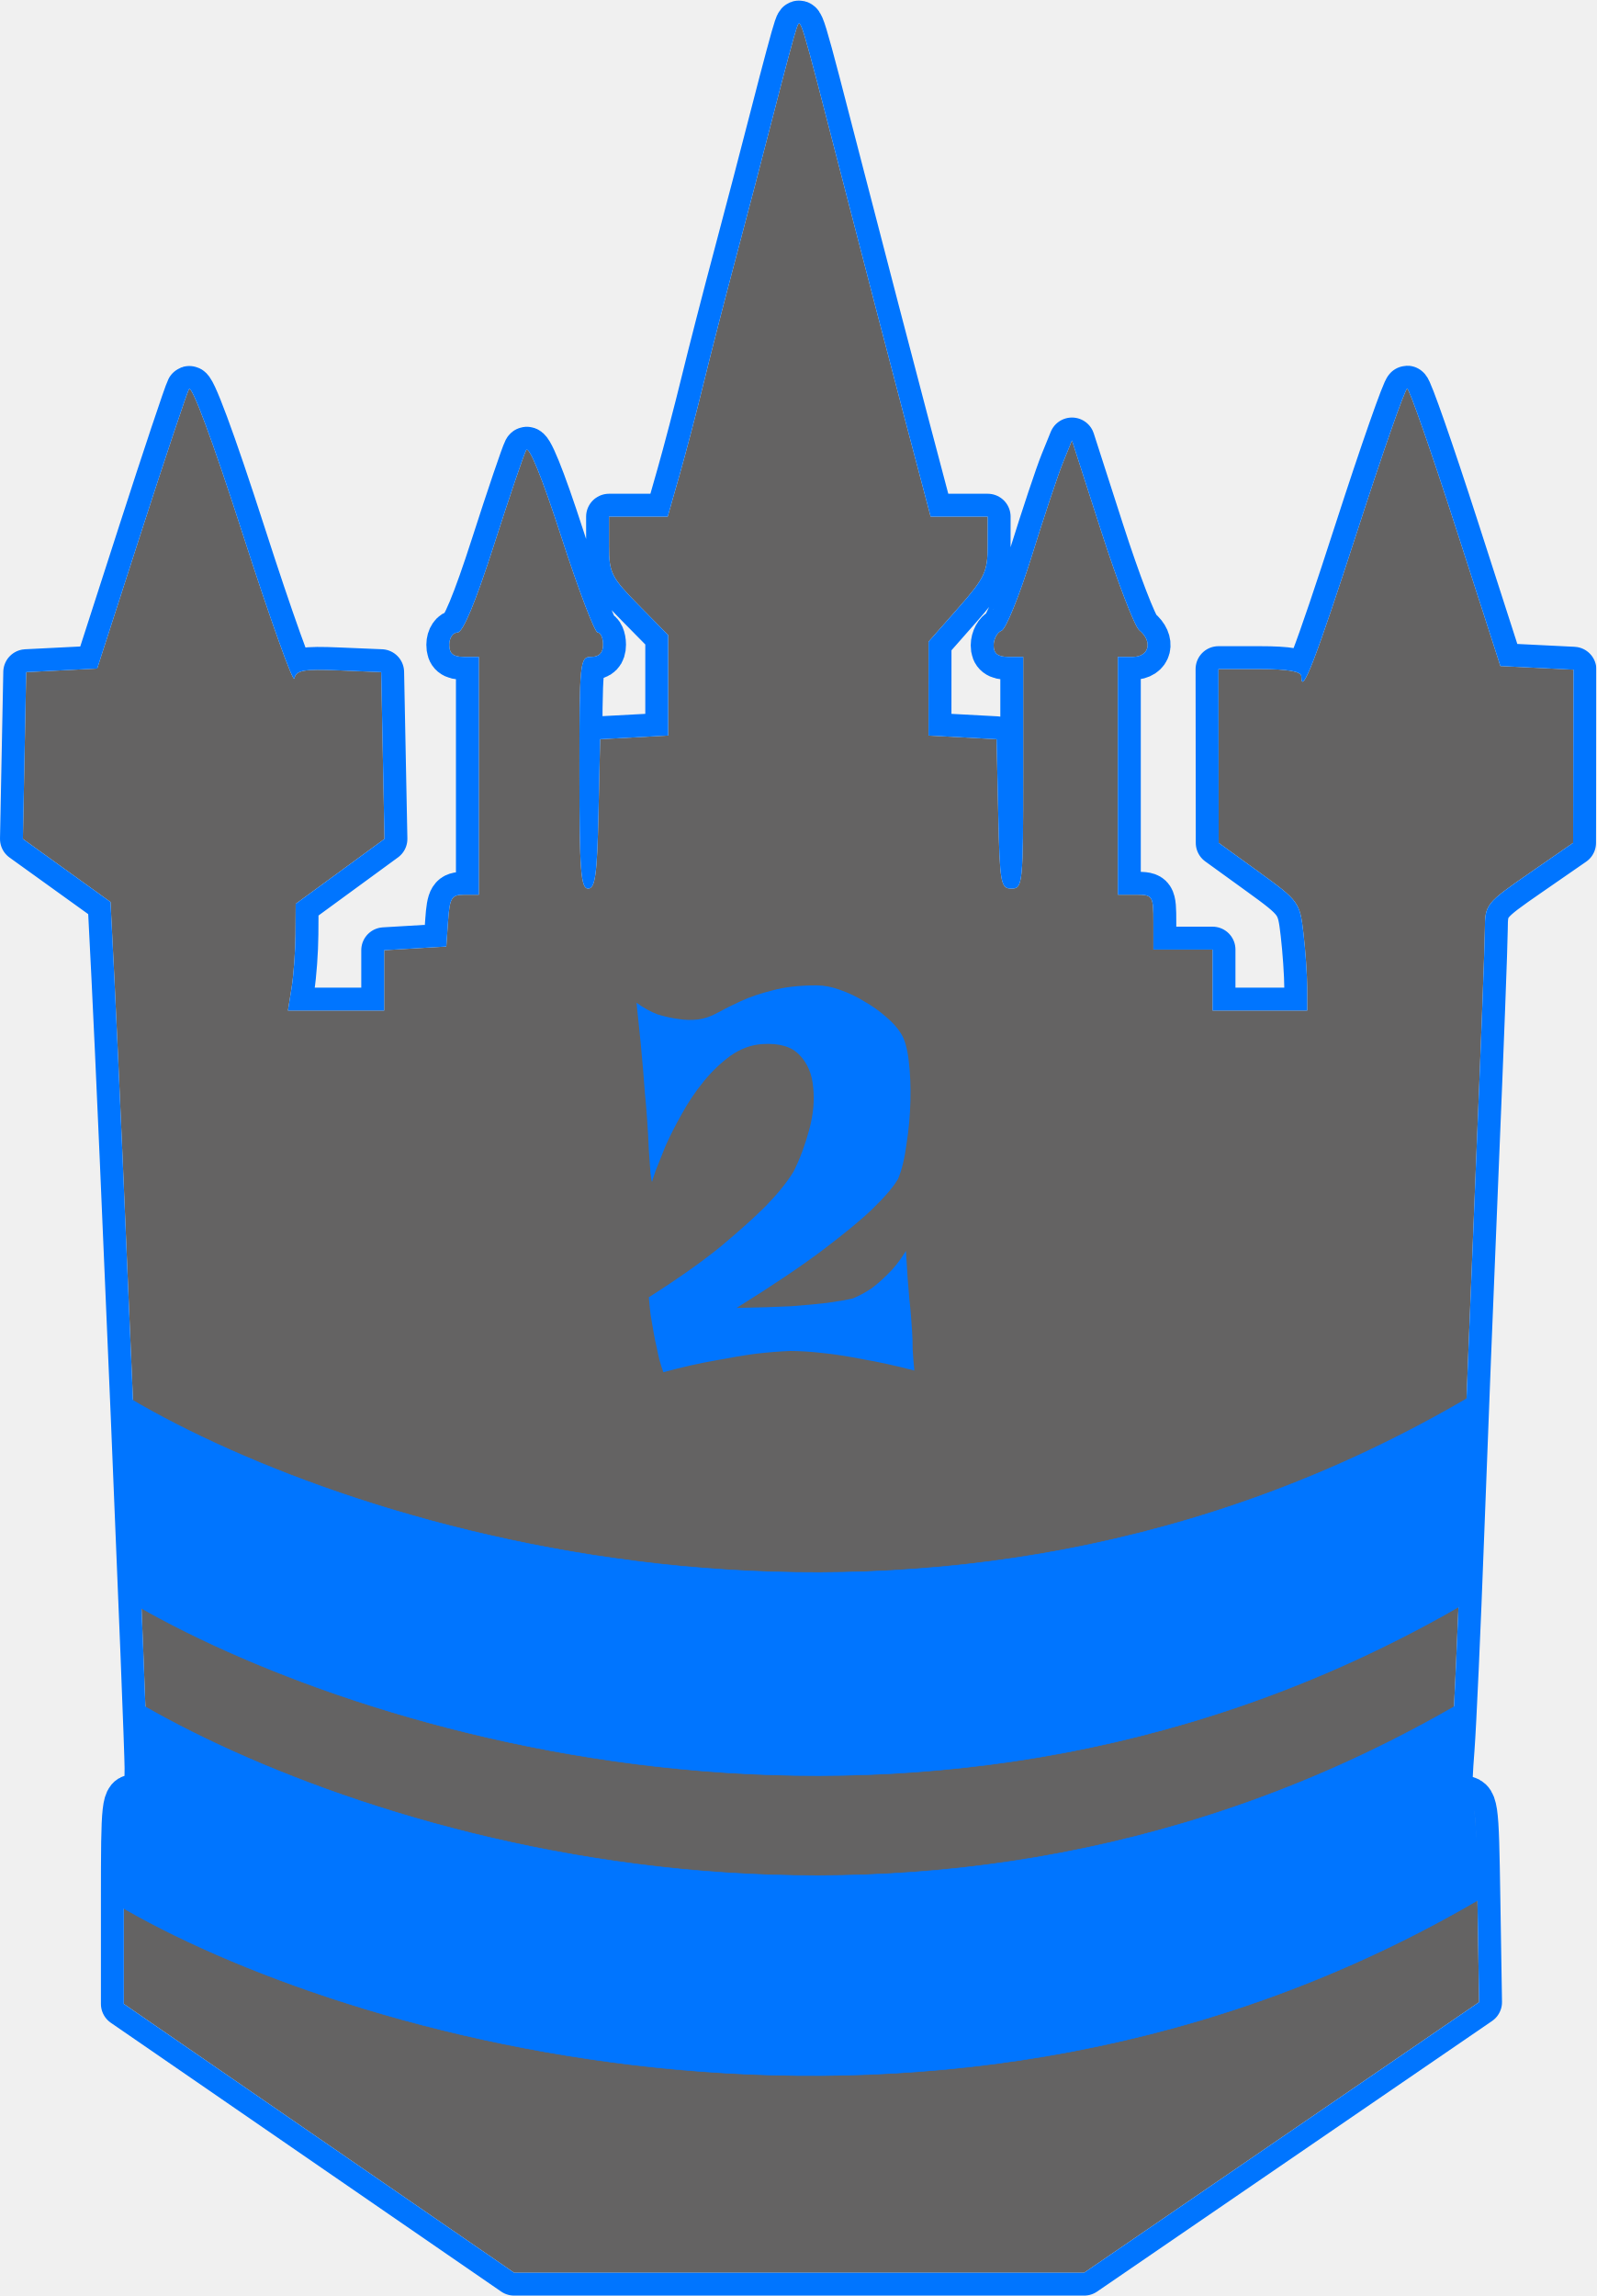
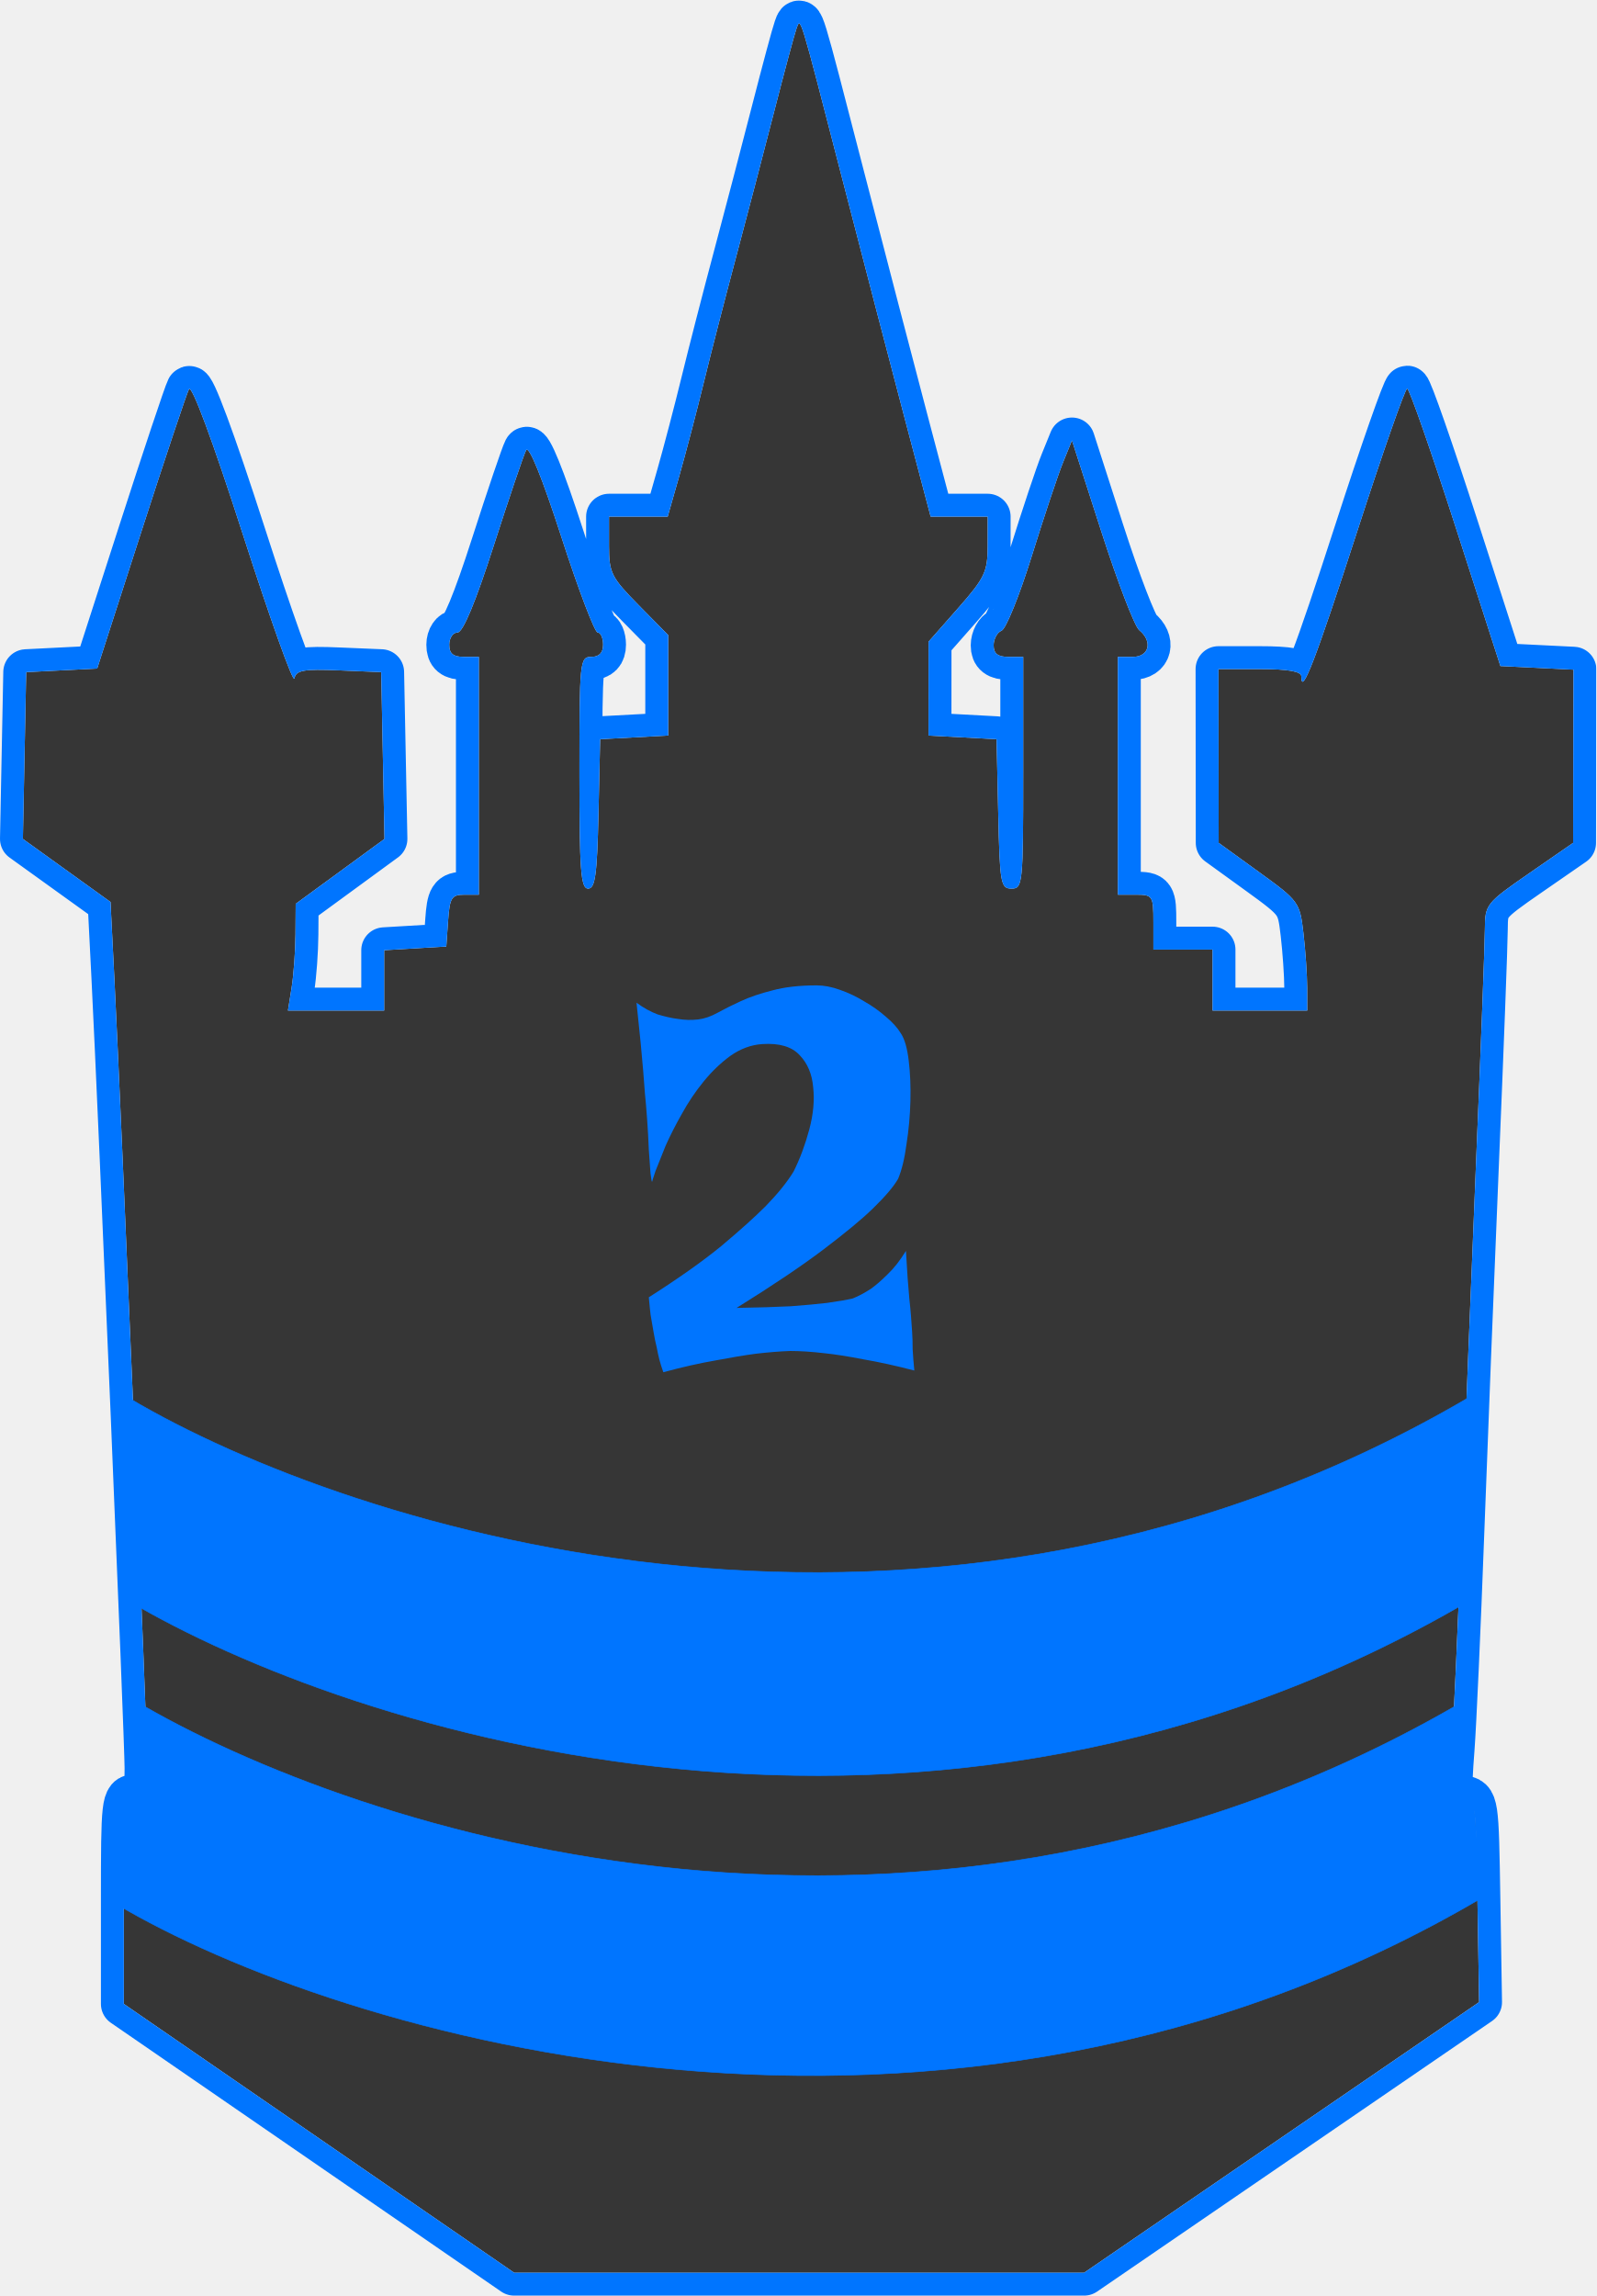
<svg xmlns="http://www.w3.org/2000/svg" width="2789" height="4011" viewBox="0 0 2789 4011" fill="none">
  <mask id="path-1-outside-1_106_55" maskUnits="userSpaceOnUse" x="0" y="0" width="2789" height="4011" fill="black">
    <rect fill="white" width="2789" height="4011" />
-     <path d="M1352.7 194.216C1370.74 123.914 1388.13 59.203 1391.34 50.415C1398.97 29.569 1395.21 17.257 1471.24 311.579C1507.54 452.078 1557.18 642.522 1581.56 734.8L1625.89 902.567H1725.58L1725.54 953.164C1725.5 998.914 1720.56 1009.36 1673.9 1062.35L1622.29 1120.93L1622.21 1284.97L1741.09 1291.36L1743.99 1421.85C1746.7 1543.53 1748.26 1552.33 1767.25 1552.33C1786.79 1552.33 1787.61 1544.17 1787.61 1349.95V1147.56H1761.77C1743.3 1147.56 1735.92 1141.81 1735.92 1127.4C1735.92 1116.31 1742.19 1104.75 1749.84 1101.73C1757.5 1098.7 1781.19 1040.19 1802.49 971.687C1823.79 903.195 1848.32 829.665 1857.01 808.287L1872.79 769.418L1924.26 929.197C1952.58 1017.08 1982.25 1094.3 1990.22 1100.8C2014.36 1120.53 2007.79 1147.56 1978.86 1147.56H1953.01V1562.98H1984.02C2013.89 1562.98 2015.04 1564.76 2015.04 1610.92V1658.85H2118.41V1765.37H2283.81L2283.72 1725.43C2283.68 1703.46 2280.73 1660.61 2277.19 1630.2C2270.9 1576.28 2269.01 1573.67 2199.91 1523.68L2129.08 1472.44L2128.75 1168.86H2201.11C2250.5 1168.86 2273.47 1172.92 2273.47 1181.65C2273.47 1217.6 2298.67 1152.16 2371.7 926.534C2415.79 790.317 2454.82 678.877 2458.45 678.877C2462.08 678.877 2500.2 787.931 2543.16 921.208L2621.26 1163.54L2749 1169.88L2748.33 1472.44L2671.35 1525.7C2596.12 1577.75 2594.35 1579.99 2594.14 1623.74C2594.03 1648.38 2587.14 1830.53 2578.84 2028.51C2570.54 2226.51 2558.89 2520.32 2552.97 2681.43C2547.03 2842.54 2539.43 3011.11 2536.05 3056.04C2530.06 3135.75 2530.5 3137.8 2554.17 3141.25C2578.38 3144.78 2578.44 3145.17 2581.25 3321.21L2584.09 3497.62L1894.04 3970.31H898.23L216.307 3500.74V3320.11C216.307 3146.57 217.123 3139.46 236.981 3139.46C254.751 3139.46 257.655 3132.36 257.655 3088.86C257.655 3037.62 212.438 1958.57 199.898 1710.49L193.086 1575.71L40 1465.57L45.737 1174.19L169.788 1167.96L246.118 931.412C288.098 801.3 325.892 688.145 330.099 679.932C334.772 670.825 371.439 769.578 424.336 933.777C471.961 1081.59 512.464 1194.76 514.345 1185.25C517.199 1170.88 530.266 1168.49 591.877 1171.08L665.988 1174.19L671.725 1465.55L516.59 1578.96L516.227 1632.22C516.03 1661.52 512.982 1703.46 509.456 1725.43L503.049 1765.37H671.156V1659.97L779.701 1653.53L782.873 1608.25C785.684 1568.25 788.996 1562.98 811.304 1562.98H836.555V1147.56H810.713C791.765 1147.56 784.868 1141.88 784.868 1126.26C784.868 1114.54 791.389 1104.95 799.349 1104.95C808.818 1104.95 830.757 1052.32 862.628 953.164C889.464 869.685 914.904 794.695 919.153 786.535C923.98 777.3 947.208 834.522 980.794 938.325C1010.43 1029.97 1038.96 1104.95 1044.17 1104.95C1049.38 1104.95 1053.64 1114.54 1053.64 1126.26C1053.64 1140.46 1046.75 1147.56 1032.97 1147.56C1013.02 1147.56 1012.3 1154.67 1012.3 1349.95C1012.3 1520.86 1014.65 1552.33 1027.48 1552.33C1039.86 1552.33 1043.2 1528.16 1045.57 1421.85L1048.48 1291.36L1167.36 1284.97V1109.48L1115.67 1057.02C1067.93 1008.56 1063.98 1000.66 1063.98 953.568V902.567H1166.48L1186.99 830.667C1198.27 791.127 1217.42 718.023 1229.57 668.225C1241.72 618.428 1267.01 520.164 1285.78 449.861C1304.55 379.559 1334.66 264.519 1352.7 194.216Z" />
+     <path d="M1352.7 194.216C1370.74 123.914 1388.13 59.203 1391.34 50.415C1398.97 29.569 1395.21 17.257 1471.24 311.579C1507.54 452.078 1557.18 642.522 1581.56 734.8L1625.89 902.567H1725.58L1725.54 953.164C1725.5 998.914 1720.56 1009.36 1673.9 1062.35L1622.29 1120.93L1622.21 1284.97L1741.09 1291.36L1743.99 1421.85C1746.7 1543.53 1748.26 1552.33 1767.25 1552.33C1786.79 1552.33 1787.61 1544.17 1787.61 1349.95V1147.56H1761.77C1743.3 1147.56 1735.92 1141.81 1735.92 1127.4C1735.92 1116.31 1742.19 1104.75 1749.84 1101.73C1757.5 1098.7 1781.19 1040.19 1802.49 971.687C1823.79 903.195 1848.32 829.665 1857.01 808.287L1872.79 769.418L1924.26 929.197C1952.58 1017.08 1982.25 1094.3 1990.22 1100.8C2014.36 1120.53 2007.79 1147.56 1978.86 1147.56H1953.01V1562.98H1984.02C2013.89 1562.98 2015.04 1564.76 2015.04 1610.92V1658.85H2118.41V1765.37H2283.81L2283.72 1725.43C2283.68 1703.46 2280.73 1660.61 2277.19 1630.2C2270.9 1576.28 2269.01 1573.67 2199.91 1523.68L2129.08 1472.44L2128.75 1168.86H2201.11C2250.5 1168.86 2273.47 1172.92 2273.47 1181.65C2273.47 1217.6 2298.67 1152.16 2371.7 926.534C2415.79 790.317 2454.82 678.877 2458.45 678.877C2462.08 678.877 2500.2 787.931 2543.16 921.208L2621.26 1163.54L2749 1169.88L2748.33 1472.44L2671.35 1525.7C2596.12 1577.75 2594.35 1579.99 2594.14 1623.74C2594.03 1648.38 2587.14 1830.53 2578.84 2028.51C2570.54 2226.51 2558.89 2520.32 2552.97 2681.43C2547.03 2842.54 2539.43 3011.11 2536.05 3056.04C2530.06 3135.75 2530.5 3137.8 2554.17 3141.25C2578.38 3144.78 2578.44 3145.17 2581.25 3321.21L2584.09 3497.62L1894.04 3970.31H898.23L216.307 3500.74V3320.11C216.307 3146.57 217.123 3139.46 236.981 3139.46C254.751 3139.46 257.655 3132.36 257.655 3088.86C257.655 3037.62 212.438 1958.57 199.898 1710.49L193.086 1575.71L40 1465.57L45.737 1174.19L169.788 1167.96L246.118 931.412C288.098 801.3 325.892 688.145 330.099 679.932C334.772 670.825 371.439 769.578 424.336 933.777C471.961 1081.59 512.464 1194.76 514.345 1185.25C517.199 1170.88 530.266 1168.49 591.877 1171.08L665.988 1174.19L671.725 1465.55L516.59 1578.96L516.227 1632.22C516.03 1661.52 512.982 1703.46 509.456 1725.43L503.049 1765.37H671.156V1659.97L779.701 1653.53L782.873 1608.25C785.684 1568.25 788.996 1562.98 811.304 1562.98H836.555V1147.56H810.713C791.765 1147.56 784.868 1141.88 784.868 1126.26C784.868 1114.54 791.389 1104.95 799.349 1104.95C808.818 1104.95 830.757 1052.32 862.628 953.164C889.464 869.685 914.904 794.695 919.153 786.535C923.98 777.3 947.208 834.522 980.794 938.325C1010.43 1029.97 1038.96 1104.95 1044.17 1104.95C1049.38 1104.95 1053.64 1114.54 1053.64 1126.26C1053.64 1140.46 1046.75 1147.56 1032.97 1147.56C1013.02 1147.56 1012.3 1154.67 1012.3 1349.95C1012.3 1520.86 1014.65 1552.33 1027.48 1552.33C1039.86 1552.33 1043.2 1528.16 1045.57 1421.85L1048.48 1291.36L1167.36 1284.97V1109.48L1115.67 1057.02C1067.93 1008.56 1063.98 1000.66 1063.98 953.568V902.567H1166.48L1186.99 830.667C1198.27 791.127 1217.43 718.023 1229.57 668.225C1241.72 618.428 1267.01 520.164 1285.78 449.861C1304.55 379.559 1334.66 264.519 1352.7 194.216Z" />
  </mask>
-   <path d="M1352.7 194.216C1370.74 123.914 1388.13 59.203 1391.34 50.415C1398.97 29.569 1395.21 17.257 1471.24 311.579C1507.54 452.078 1557.18 642.522 1581.56 734.8L1625.89 902.567H1725.58L1725.54 953.164C1725.5 998.914 1720.56 1009.36 1673.9 1062.35L1622.29 1120.93L1622.21 1284.97L1741.09 1291.36L1743.99 1421.85C1746.7 1543.53 1748.26 1552.33 1767.25 1552.33C1786.79 1552.33 1787.61 1544.17 1787.61 1349.95V1147.56H1761.77C1743.3 1147.56 1735.92 1141.81 1735.92 1127.4C1735.92 1116.31 1742.19 1104.75 1749.84 1101.73C1757.5 1098.7 1781.19 1040.19 1802.49 971.687C1823.79 903.195 1848.32 829.665 1857.01 808.287L1872.79 769.418L1924.26 929.197C1952.58 1017.08 1982.25 1094.3 1990.22 1100.8C2014.36 1120.53 2007.79 1147.56 1978.86 1147.56H1953.01V1562.98H1984.02C2013.89 1562.98 2015.04 1564.76 2015.04 1610.92V1658.85H2118.41V1765.37H2283.81L2283.72 1725.43C2283.68 1703.46 2280.73 1660.61 2277.19 1630.2C2270.9 1576.28 2269.01 1573.67 2199.91 1523.68L2129.08 1472.44L2128.75 1168.86H2201.11C2250.5 1168.86 2273.47 1172.92 2273.47 1181.65C2273.47 1217.6 2298.67 1152.16 2371.7 926.534C2415.79 790.317 2454.82 678.877 2458.45 678.877C2462.08 678.877 2500.2 787.931 2543.16 921.208L2621.26 1163.54L2749 1169.88L2748.33 1472.44L2671.35 1525.7C2596.12 1577.75 2594.35 1579.99 2594.14 1623.74C2594.03 1648.38 2587.14 1830.53 2578.84 2028.51C2570.54 2226.51 2558.89 2520.32 2552.97 2681.43C2547.03 2842.54 2539.43 3011.11 2536.05 3056.04C2530.06 3135.75 2530.5 3137.8 2554.17 3141.25C2578.38 3144.78 2578.44 3145.17 2581.25 3321.21L2584.09 3497.62L1894.04 3970.31H898.23L216.307 3500.74V3320.11C216.307 3146.57 217.123 3139.46 236.981 3139.46C254.751 3139.46 257.655 3132.36 257.655 3088.86C257.655 3037.62 212.438 1958.57 199.898 1710.49L193.086 1575.71L40 1465.57L45.737 1174.19L169.788 1167.96L246.118 931.412C288.098 801.3 325.892 688.145 330.099 679.932C334.772 670.825 371.439 769.578 424.336 933.777C471.961 1081.59 512.464 1194.76 514.345 1185.25C517.199 1170.88 530.266 1168.49 591.877 1171.08L665.988 1174.19L671.725 1465.55L516.59 1578.96L516.227 1632.22C516.03 1661.52 512.982 1703.46 509.456 1725.43L503.049 1765.37H671.156V1659.97L779.701 1653.53L782.873 1608.25C785.684 1568.25 788.996 1562.98 811.304 1562.98H836.555V1147.56H810.713C791.765 1147.56 784.868 1141.88 784.868 1126.26C784.868 1114.54 791.389 1104.95 799.349 1104.95C808.818 1104.95 830.757 1052.32 862.628 953.164C889.464 869.685 914.904 794.695 919.153 786.535C923.98 777.3 947.208 834.522 980.794 938.325C1010.43 1029.97 1038.96 1104.95 1044.17 1104.95C1049.38 1104.95 1053.64 1114.54 1053.64 1126.26C1053.64 1140.46 1046.75 1147.56 1032.97 1147.56C1013.02 1147.56 1012.3 1154.67 1012.3 1349.95C1012.3 1520.86 1014.65 1552.33 1027.48 1552.33C1039.86 1552.33 1043.2 1528.16 1045.57 1421.85L1048.48 1291.36L1167.36 1284.97V1109.48L1115.67 1057.02C1067.93 1008.56 1063.98 1000.66 1063.98 953.568V902.567H1166.48L1186.99 830.667C1198.27 791.127 1217.42 718.023 1229.57 668.225C1241.72 618.428 1267.01 520.164 1285.78 449.861C1304.55 379.559 1334.66 264.519 1352.7 194.216Z" fill="#646363" />
-   <path d="M1352.7 194.216C1370.74 123.914 1388.13 59.203 1391.34 50.415C1398.97 29.569 1395.21 17.257 1471.24 311.579C1507.54 452.078 1557.18 642.522 1581.56 734.8L1625.89 902.567H1725.58L1725.54 953.164C1725.5 998.914 1720.56 1009.36 1673.9 1062.35L1622.29 1120.93L1622.21 1284.97L1741.09 1291.36L1743.99 1421.85C1746.7 1543.53 1748.26 1552.33 1767.25 1552.33C1786.79 1552.33 1787.61 1544.17 1787.61 1349.95V1147.56H1761.77C1743.3 1147.56 1735.92 1141.81 1735.92 1127.4C1735.92 1116.31 1742.19 1104.75 1749.84 1101.73C1757.5 1098.7 1781.19 1040.19 1802.49 971.687C1823.79 903.195 1848.32 829.665 1857.01 808.287L1872.79 769.418L1924.26 929.197C1952.58 1017.08 1982.25 1094.3 1990.22 1100.8C2014.36 1120.53 2007.79 1147.56 1978.86 1147.56H1953.01V1562.98H1984.02C2013.89 1562.98 2015.04 1564.76 2015.04 1610.92V1658.85H2118.41V1765.37H2283.81L2283.72 1725.43C2283.68 1703.46 2280.73 1660.61 2277.19 1630.2C2270.9 1576.28 2269.01 1573.67 2199.91 1523.68L2129.08 1472.44L2128.75 1168.86H2201.11C2250.5 1168.86 2273.47 1172.92 2273.47 1181.65C2273.47 1217.6 2298.67 1152.16 2371.7 926.534C2415.79 790.317 2454.82 678.877 2458.45 678.877C2462.08 678.877 2500.2 787.931 2543.16 921.208L2621.26 1163.54L2749 1169.88L2748.33 1472.44L2671.35 1525.7C2596.12 1577.75 2594.35 1579.99 2594.14 1623.74C2594.03 1648.38 2587.14 1830.53 2578.84 2028.51C2570.54 2226.51 2558.89 2520.32 2552.97 2681.43C2547.03 2842.54 2539.43 3011.11 2536.05 3056.04C2530.06 3135.75 2530.5 3137.8 2554.17 3141.25C2578.38 3144.78 2578.44 3145.17 2581.25 3321.21L2584.09 3497.62L1894.04 3970.31H898.23L216.307 3500.74V3320.11C216.307 3146.57 217.123 3139.46 236.981 3139.46C254.751 3139.46 257.655 3132.36 257.655 3088.86C257.655 3037.62 212.438 1958.57 199.898 1710.49L193.086 1575.71L40 1465.57L45.737 1174.19L169.788 1167.96L246.118 931.412C288.098 801.3 325.892 688.145 330.099 679.932C334.772 670.825 371.439 769.578 424.336 933.777C471.961 1081.59 512.464 1194.76 514.345 1185.25C517.199 1170.88 530.266 1168.49 591.877 1171.08L665.988 1174.19L671.725 1465.55L516.59 1578.96L516.227 1632.22C516.03 1661.52 512.982 1703.46 509.456 1725.43L503.049 1765.37H671.156V1659.97L779.701 1653.53L782.873 1608.25C785.684 1568.25 788.996 1562.98 811.304 1562.98H836.555V1147.56H810.713C791.765 1147.56 784.868 1141.88 784.868 1126.26C784.868 1114.54 791.389 1104.95 799.349 1104.95C808.818 1104.95 830.757 1052.32 862.628 953.164C889.464 869.685 914.904 794.695 919.153 786.535C923.98 777.3 947.208 834.522 980.794 938.325C1010.43 1029.97 1038.96 1104.95 1044.17 1104.95C1049.38 1104.95 1053.64 1114.54 1053.64 1126.26C1053.64 1140.46 1046.75 1147.56 1032.97 1147.56C1013.02 1147.56 1012.3 1154.67 1012.3 1349.95C1012.3 1520.86 1014.65 1552.33 1027.48 1552.33C1039.86 1552.33 1043.2 1528.16 1045.57 1421.85L1048.48 1291.36L1167.36 1284.97V1109.48L1115.67 1057.02C1067.93 1008.56 1063.98 1000.66 1063.98 953.568V902.567H1166.48L1186.99 830.667C1198.27 791.127 1217.42 718.023 1229.57 668.225C1241.72 618.428 1267.01 520.164 1285.78 449.861C1304.55 379.559 1334.66 264.519 1352.7 194.216Z" stroke="#0075FF" stroke-width="80" stroke-linejoin="round" mask="url(#path-1-outside-1_106_55)" />
+   <path d="M1352.7 194.216C1370.74 123.914 1388.13 59.203 1391.34 50.415C1398.97 29.569 1395.21 17.257 1471.24 311.579C1507.54 452.078 1557.18 642.522 1581.56 734.8L1625.89 902.567H1725.58L1725.54 953.164C1725.5 998.914 1720.56 1009.36 1673.9 1062.35L1622.29 1120.93L1622.21 1284.97L1741.09 1291.36L1743.99 1421.85C1746.7 1543.53 1748.26 1552.33 1767.25 1552.33C1786.79 1552.33 1787.61 1544.17 1787.61 1349.95V1147.56H1761.77C1743.3 1147.56 1735.92 1141.81 1735.92 1127.4C1735.92 1116.31 1742.19 1104.75 1749.84 1101.73C1757.5 1098.7 1781.19 1040.19 1802.49 971.687C1823.79 903.195 1848.32 829.665 1857.01 808.287L1872.79 769.418L1924.26 929.197C1952.58 1017.08 1982.25 1094.3 1990.22 1100.8C2014.36 1120.53 2007.79 1147.56 1978.86 1147.56H1953.01V1562.98H1984.02C2013.89 1562.98 2015.04 1564.76 2015.04 1610.92V1658.85H2118.41V1765.37H2283.81L2283.72 1725.43C2283.68 1703.46 2280.73 1660.61 2277.19 1630.2C2270.9 1576.28 2269.01 1573.67 2199.91 1523.68L2129.08 1472.44L2128.75 1168.86H2201.11C2250.5 1168.86 2273.47 1172.92 2273.47 1181.65C2273.47 1217.6 2298.67 1152.16 2371.7 926.534C2415.79 790.317 2454.82 678.877 2458.45 678.877C2462.08 678.877 2500.2 787.931 2543.16 921.208L2621.26 1163.54L2749 1169.88L2748.33 1472.44L2671.35 1525.7C2596.12 1577.75 2594.35 1579.99 2594.14 1623.74C2594.03 1648.38 2587.14 1830.53 2578.84 2028.51C2570.54 2226.51 2558.89 2520.32 2552.97 2681.43C2547.03 2842.54 2539.43 3011.11 2536.05 3056.04C2530.06 3135.75 2530.5 3137.8 2554.17 3141.25C2578.38 3144.78 2578.44 3145.17 2581.25 3321.21L2584.09 3497.62L1894.04 3970.31H898.23L216.307 3500.74V3320.11C216.307 3146.57 217.123 3139.46 236.981 3139.46C254.751 3139.46 257.655 3132.36 257.655 3088.86C257.655 3037.62 212.438 1958.57 199.898 1710.49L193.086 1575.71L40 1465.57L45.737 1174.19L169.788 1167.96L246.118 931.412C288.098 801.3 325.892 688.145 330.099 679.932C334.772 670.825 371.439 769.578 424.336 933.777C471.961 1081.59 512.464 1194.76 514.345 1185.25C517.199 1170.88 530.266 1168.49 591.877 1171.08L665.988 1174.19L671.725 1465.55L516.59 1578.96L516.227 1632.22C516.03 1661.52 512.982 1703.46 509.456 1725.43L503.049 1765.37H671.156V1659.97L779.701 1653.53L782.873 1608.25C785.684 1568.25 788.996 1562.98 811.304 1562.98H836.555V1147.56H810.713C791.765 1147.56 784.868 1141.88 784.868 1126.26C784.868 1114.54 791.389 1104.95 799.349 1104.95C808.818 1104.95 830.757 1052.32 862.628 953.164C889.464 869.685 914.904 794.695 919.153 786.535C923.98 777.3 947.208 834.522 980.794 938.325C1010.43 1029.97 1038.96 1104.95 1044.17 1104.95C1049.38 1104.95 1053.64 1114.54 1053.64 1126.26C1053.64 1140.46 1046.75 1147.56 1032.97 1147.56C1013.02 1147.56 1012.3 1154.67 1012.3 1349.95C1012.3 1520.86 1014.65 1552.33 1027.48 1552.33C1039.86 1552.33 1043.2 1528.16 1045.57 1421.85L1048.48 1291.36L1167.36 1284.97V1109.48L1115.67 1057.02C1067.93 1008.56 1063.98 1000.66 1063.98 953.568V902.567H1166.48L1186.99 830.667C1198.27 791.127 1217.43 718.023 1229.57 668.225C1241.72 618.428 1267.01 520.164 1285.78 449.861C1304.55 379.559 1334.66 264.519 1352.7 194.216Z" fill="#363636" />
+   <path d="M1352.7 194.216C1370.74 123.914 1388.13 59.203 1391.34 50.415C1398.97 29.569 1395.21 17.257 1471.24 311.579C1507.54 452.078 1557.18 642.522 1581.56 734.8L1625.89 902.567H1725.58L1725.54 953.164C1725.5 998.914 1720.56 1009.36 1673.9 1062.35L1622.29 1120.93L1622.21 1284.97L1741.09 1291.36L1743.99 1421.85C1746.7 1543.53 1748.26 1552.33 1767.25 1552.33C1786.79 1552.33 1787.61 1544.17 1787.61 1349.95V1147.56H1761.77C1743.3 1147.56 1735.92 1141.81 1735.92 1127.4C1735.92 1116.31 1742.19 1104.75 1749.84 1101.73C1757.5 1098.7 1781.19 1040.19 1802.49 971.687C1823.79 903.195 1848.32 829.665 1857.01 808.287L1872.79 769.418L1924.26 929.197C1952.58 1017.08 1982.25 1094.3 1990.22 1100.8C2014.36 1120.53 2007.79 1147.56 1978.86 1147.56H1953.01V1562.98H1984.02C2013.89 1562.98 2015.04 1564.76 2015.04 1610.92V1658.85H2118.41V1765.37H2283.81L2283.72 1725.43C2283.68 1703.46 2280.73 1660.61 2277.19 1630.2C2270.9 1576.28 2269.01 1573.67 2199.91 1523.68L2129.08 1472.44L2128.75 1168.86H2201.11C2250.5 1168.86 2273.47 1172.92 2273.47 1181.65C2273.47 1217.6 2298.67 1152.16 2371.7 926.534C2415.79 790.317 2454.82 678.877 2458.45 678.877C2462.08 678.877 2500.2 787.931 2543.16 921.208L2621.26 1163.54L2749 1169.88L2748.33 1472.44L2671.35 1525.7C2596.12 1577.75 2594.35 1579.99 2594.14 1623.74C2594.03 1648.38 2587.14 1830.53 2578.84 2028.51C2570.54 2226.51 2558.89 2520.32 2552.97 2681.43C2547.03 2842.54 2539.43 3011.11 2536.05 3056.04C2530.06 3135.75 2530.5 3137.8 2554.17 3141.25C2578.38 3144.78 2578.44 3145.17 2581.25 3321.21L2584.09 3497.62L1894.04 3970.31H898.23L216.307 3500.74V3320.11C216.307 3146.57 217.123 3139.46 236.981 3139.46C254.751 3139.46 257.655 3132.36 257.655 3088.86C257.655 3037.62 212.438 1958.57 199.898 1710.49L193.086 1575.71L40 1465.57L45.737 1174.19L169.788 1167.96L246.118 931.412C288.098 801.3 325.892 688.145 330.099 679.932C334.772 670.825 371.439 769.578 424.336 933.777C471.961 1081.59 512.464 1194.76 514.345 1185.25C517.199 1170.88 530.266 1168.49 591.877 1171.08L665.988 1174.19L671.725 1465.55L516.59 1578.96L516.227 1632.22C516.03 1661.52 512.982 1703.46 509.456 1725.43L503.049 1765.37H671.156V1659.97L779.701 1653.53L782.873 1608.25C785.684 1568.25 788.996 1562.98 811.304 1562.98H836.555V1147.56H810.713C791.765 1147.56 784.868 1141.88 784.868 1126.26C784.868 1114.54 791.389 1104.95 799.349 1104.95C808.818 1104.95 830.757 1052.32 862.628 953.164C889.464 869.685 914.904 794.695 919.153 786.535C923.98 777.3 947.208 834.522 980.794 938.325C1010.43 1029.97 1038.96 1104.95 1044.17 1104.95C1049.38 1104.95 1053.64 1114.54 1053.64 1126.26C1053.64 1140.46 1046.75 1147.56 1032.97 1147.56C1013.02 1147.56 1012.3 1154.67 1012.3 1349.95C1012.3 1520.86 1014.65 1552.33 1027.48 1552.33C1039.86 1552.33 1043.2 1528.16 1045.57 1421.85L1048.48 1291.36L1167.36 1284.97V1109.48L1115.67 1057.02C1067.93 1008.56 1063.98 1000.66 1063.98 953.568V902.567H1166.48L1186.99 830.667C1198.27 791.127 1217.43 718.023 1229.57 668.225C1241.72 618.428 1267.01 520.164 1285.78 449.861C1304.55 379.559 1334.66 264.519 1352.7 194.216Z" stroke="#0075FF" stroke-width="80" stroke-linejoin="round" mask="url(#path-1-outside-1_106_55)" />
  <path d="M2567.79 2440.33C1625.49 2994.52 614.601 2673.54 225.799 2442.63L223.505 2795.88C612.307 3026.79 1625.49 3350.06 2567.79 2795.88V2440.33Z" fill="#0075FF" stroke="#0075FF" />
  <path d="M2560 2970.21C1616.2 3525.29 623.422 3201.49 234 2970.21L203 3326.16C592.422 3557.44 1644.7 3870.73 2588.5 3315.66L2560 2970.21Z" fill="#0075FF" stroke="#0075FF" />
  <path d="M1112.04 1751.68C1124.41 1760.79 1136.78 1767.63 1149.15 1772.19C1162.17 1776.09 1173.89 1778.7 1184.3 1780C1196.02 1781.95 1207.74 1782.28 1219.46 1780.98C1230.53 1779.67 1241.92 1775.77 1253.64 1769.26C1265.36 1762.75 1279.03 1755.91 1294.66 1748.75C1310.28 1741.59 1328.51 1735.4 1349.34 1730.2C1370.83 1724.34 1396.54 1721.41 1426.49 1721.41C1439.51 1721.41 1453.18 1724.01 1467.51 1729.22C1482.48 1734.43 1496.8 1741.26 1510.48 1749.73C1524.15 1757.54 1536.52 1766.33 1547.59 1776.09C1559.3 1785.86 1568.09 1795.62 1573.95 1805.39C1580.46 1815.16 1585.02 1831.11 1587.62 1853.24C1590.23 1874.73 1591.21 1898.16 1590.55 1923.55C1589.9 1948.95 1587.62 1974.01 1583.72 1998.75C1580.46 2023.49 1575.58 2043.67 1569.07 2059.3C1561.26 2072.97 1546.28 2090.55 1524.15 2112.03C1505.27 2130.26 1476.95 2153.7 1439.19 2182.34C1401.43 2210.99 1350.65 2245.17 1286.84 2284.88C1324.6 2284.23 1356.18 2283.26 1381.57 2281.95C1407.61 2280 1428.77 2278.05 1445.05 2276.09C1463.93 2273.49 1478.9 2270.89 1489.97 2268.28C1499.73 2264.38 1510.15 2258.84 1521.22 2251.68C1530.33 2245.17 1540.1 2236.71 1550.52 2226.29C1561.58 2215.87 1572.33 2202.2 1582.74 2185.27C1584.7 2220.43 1586.65 2248.1 1588.6 2268.28C1589.9 2280 1590.88 2290.09 1591.53 2298.55C1592.18 2306.37 1592.83 2315.48 1593.48 2325.9C1594.14 2335.01 1594.46 2345.43 1594.46 2357.15C1595.11 2368.87 1596.09 2381.24 1597.39 2394.26C1564.84 2385.79 1535.22 2379.28 1508.52 2374.73C1481.83 2369.52 1459.04 2365.94 1440.16 2363.98C1418.03 2361.38 1398.17 2360.08 1380.59 2360.08C1362.36 2360.73 1342.18 2362.36 1320.05 2364.96C1300.52 2367.57 1277.08 2371.47 1249.73 2376.68C1223.04 2381.24 1192.77 2388.07 1158.91 2397.19C1156.31 2390.03 1154.03 2382.86 1152.08 2375.7C1150.12 2367.89 1148.5 2360.4 1147.2 2353.24C1145.24 2345.43 1143.61 2337.62 1142.31 2329.8C1141.01 2321.99 1139.71 2314.51 1138.41 2307.34C1137.1 2300.83 1136.13 2294 1135.48 2286.84C1134.83 2279.67 1134.17 2272.84 1133.52 2266.33C1185.61 2233.12 1227.92 2203.18 1260.48 2176.48C1293.03 2149.14 1318.74 2126.03 1337.62 2107.15C1359.11 2085.01 1375.39 2064.83 1386.45 2046.6C1397.52 2024.47 1406.64 2000.05 1413.8 1973.36C1420.96 1946.67 1423.24 1921.93 1420.63 1899.14C1418.68 1876.35 1410.87 1857.8 1397.2 1843.48C1383.52 1828.5 1361.71 1821.99 1331.77 1823.95C1312.23 1825.25 1293.68 1832.08 1276.1 1844.45C1259.17 1856.82 1243.55 1871.8 1229.23 1889.38C1214.9 1906.95 1202.21 1925.83 1191.14 1946.02C1180.07 1965.55 1170.63 1984.1 1162.82 2001.68C1155.66 2019.26 1149.8 2033.91 1145.24 2045.62C1141.34 2057.34 1139.38 2063.53 1139.38 2064.18C1138.73 2065.48 1137.76 2060.6 1136.45 2049.53C1135.8 2038.46 1134.83 2024.79 1133.52 2008.52C1132.87 1991.59 1131.9 1974.01 1130.59 1955.78C1129.29 1937.55 1127.99 1922.25 1126.69 1909.88C1126.04 1900.12 1125.06 1887.42 1123.76 1871.8C1121.8 1846.41 1117.9 1806.37 1112.04 1751.68Z" fill="#0075FF" />
</svg>
